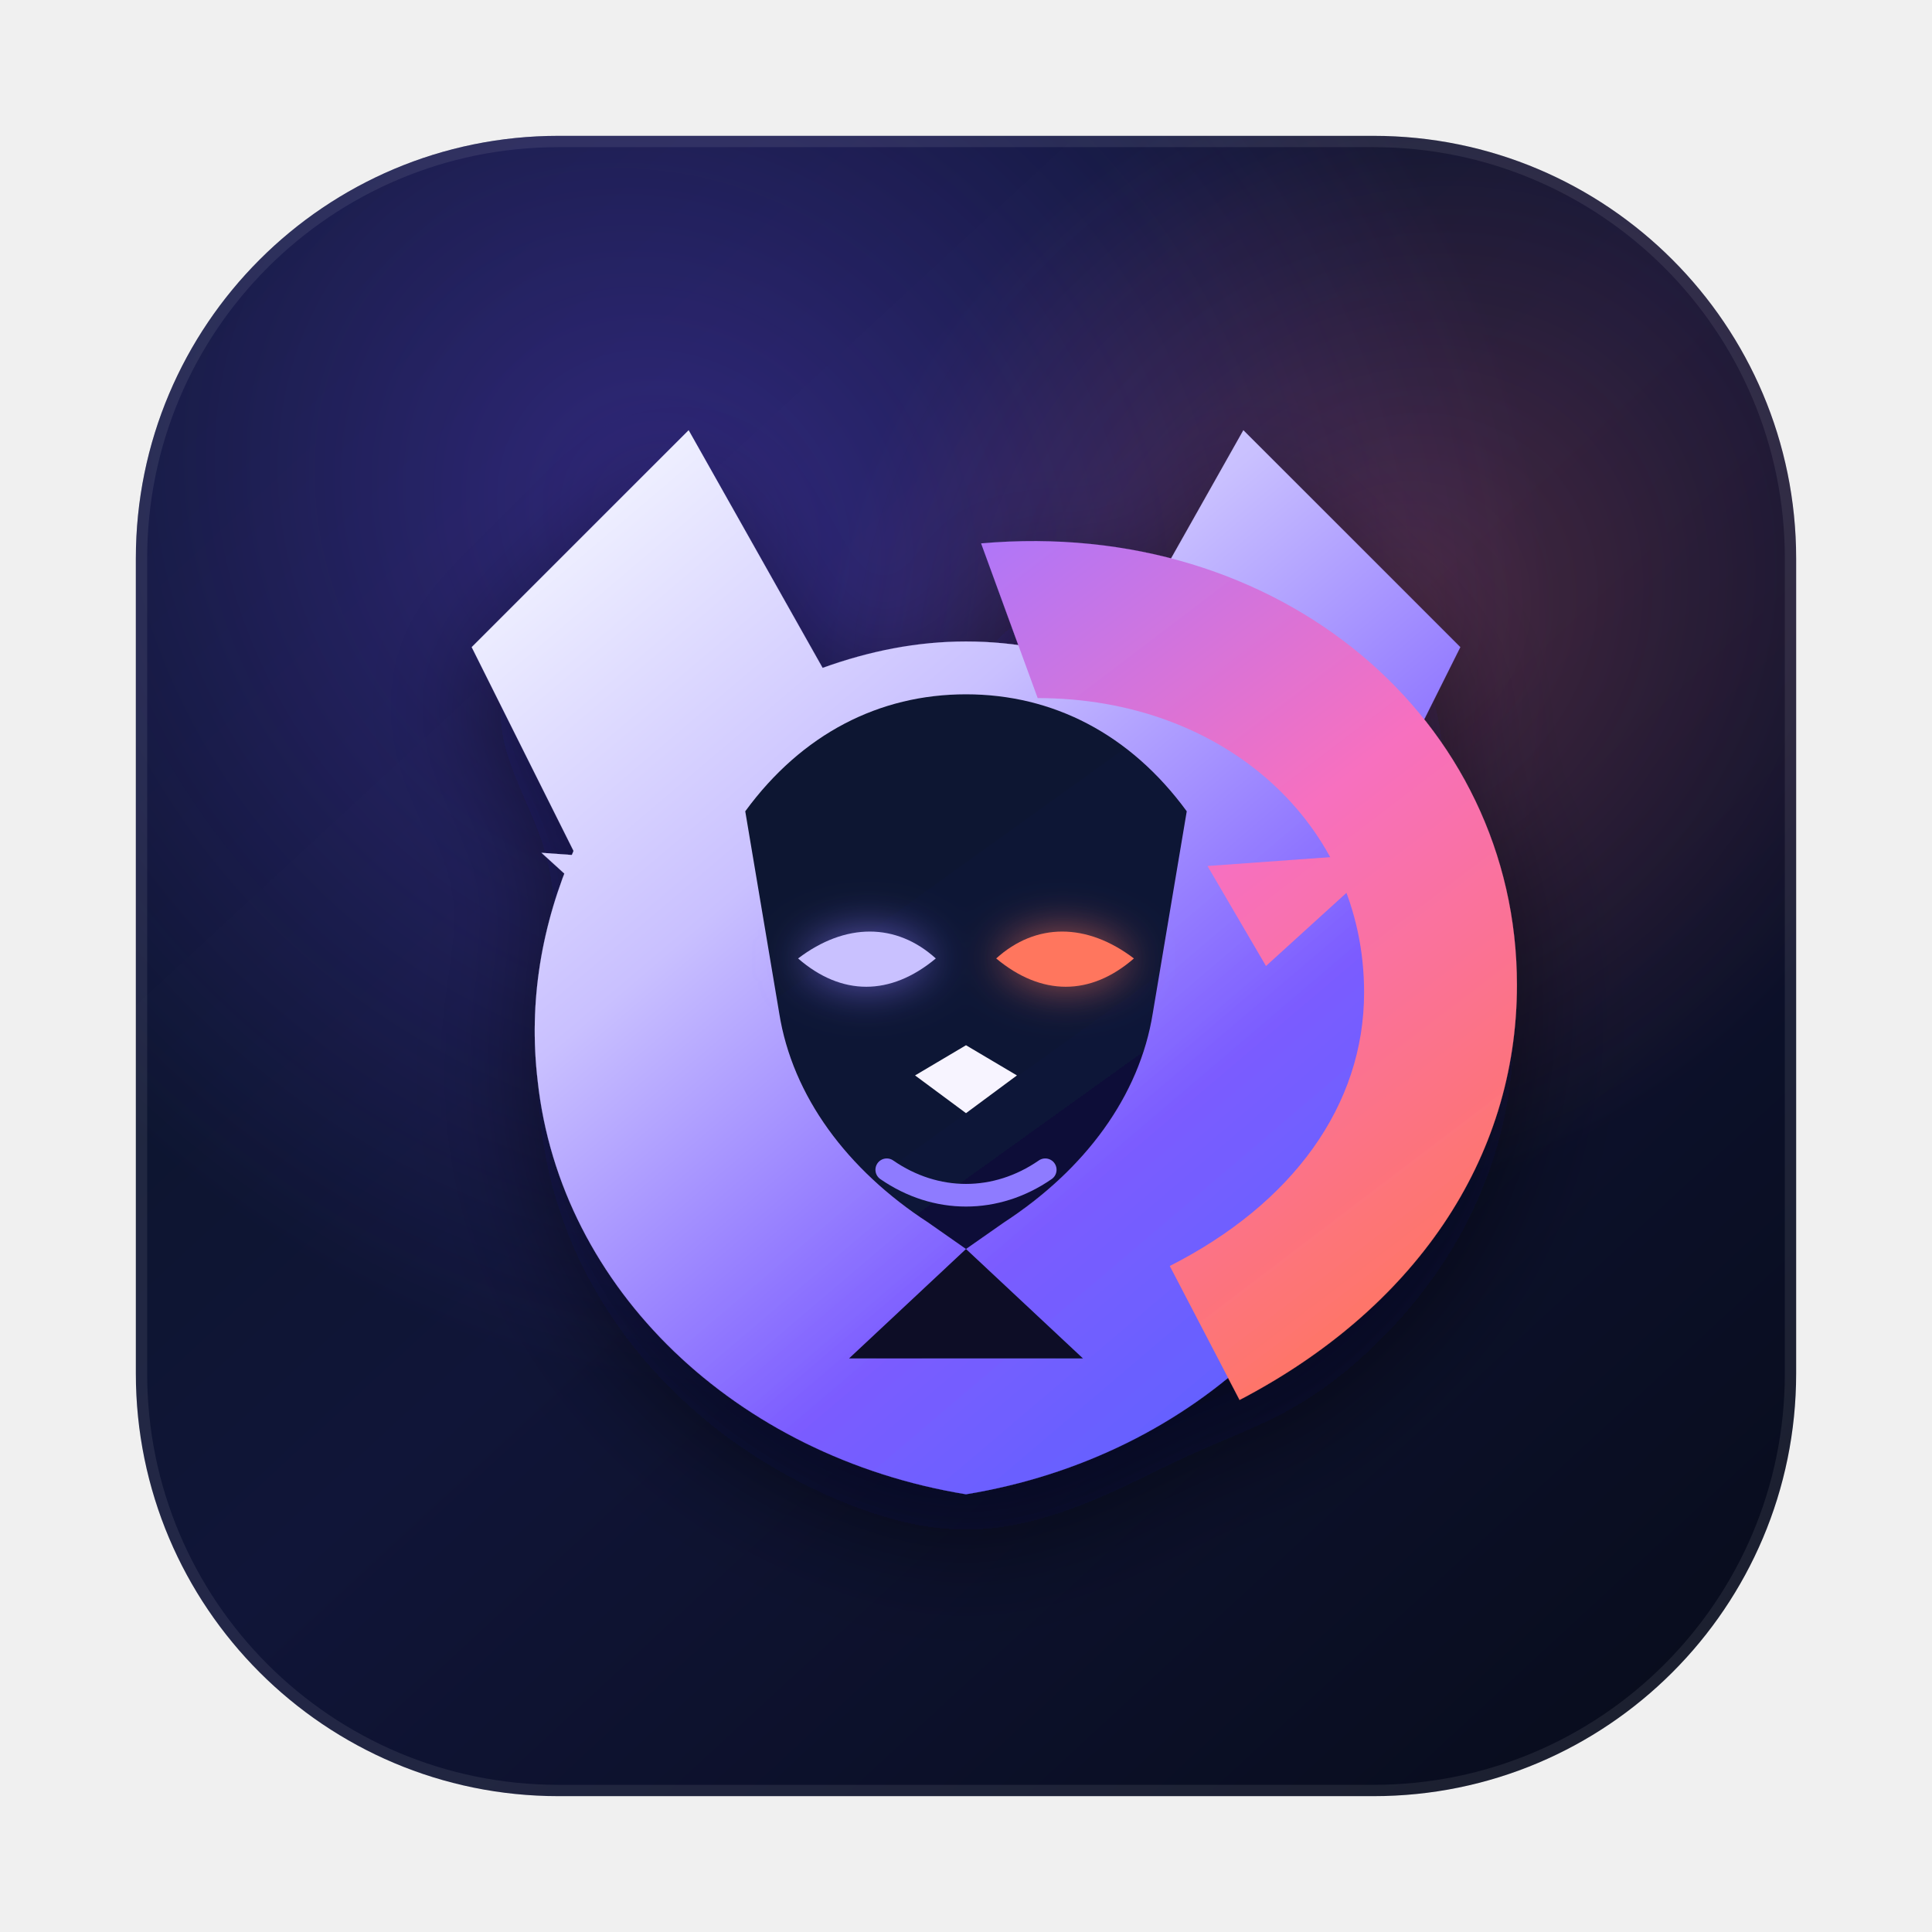
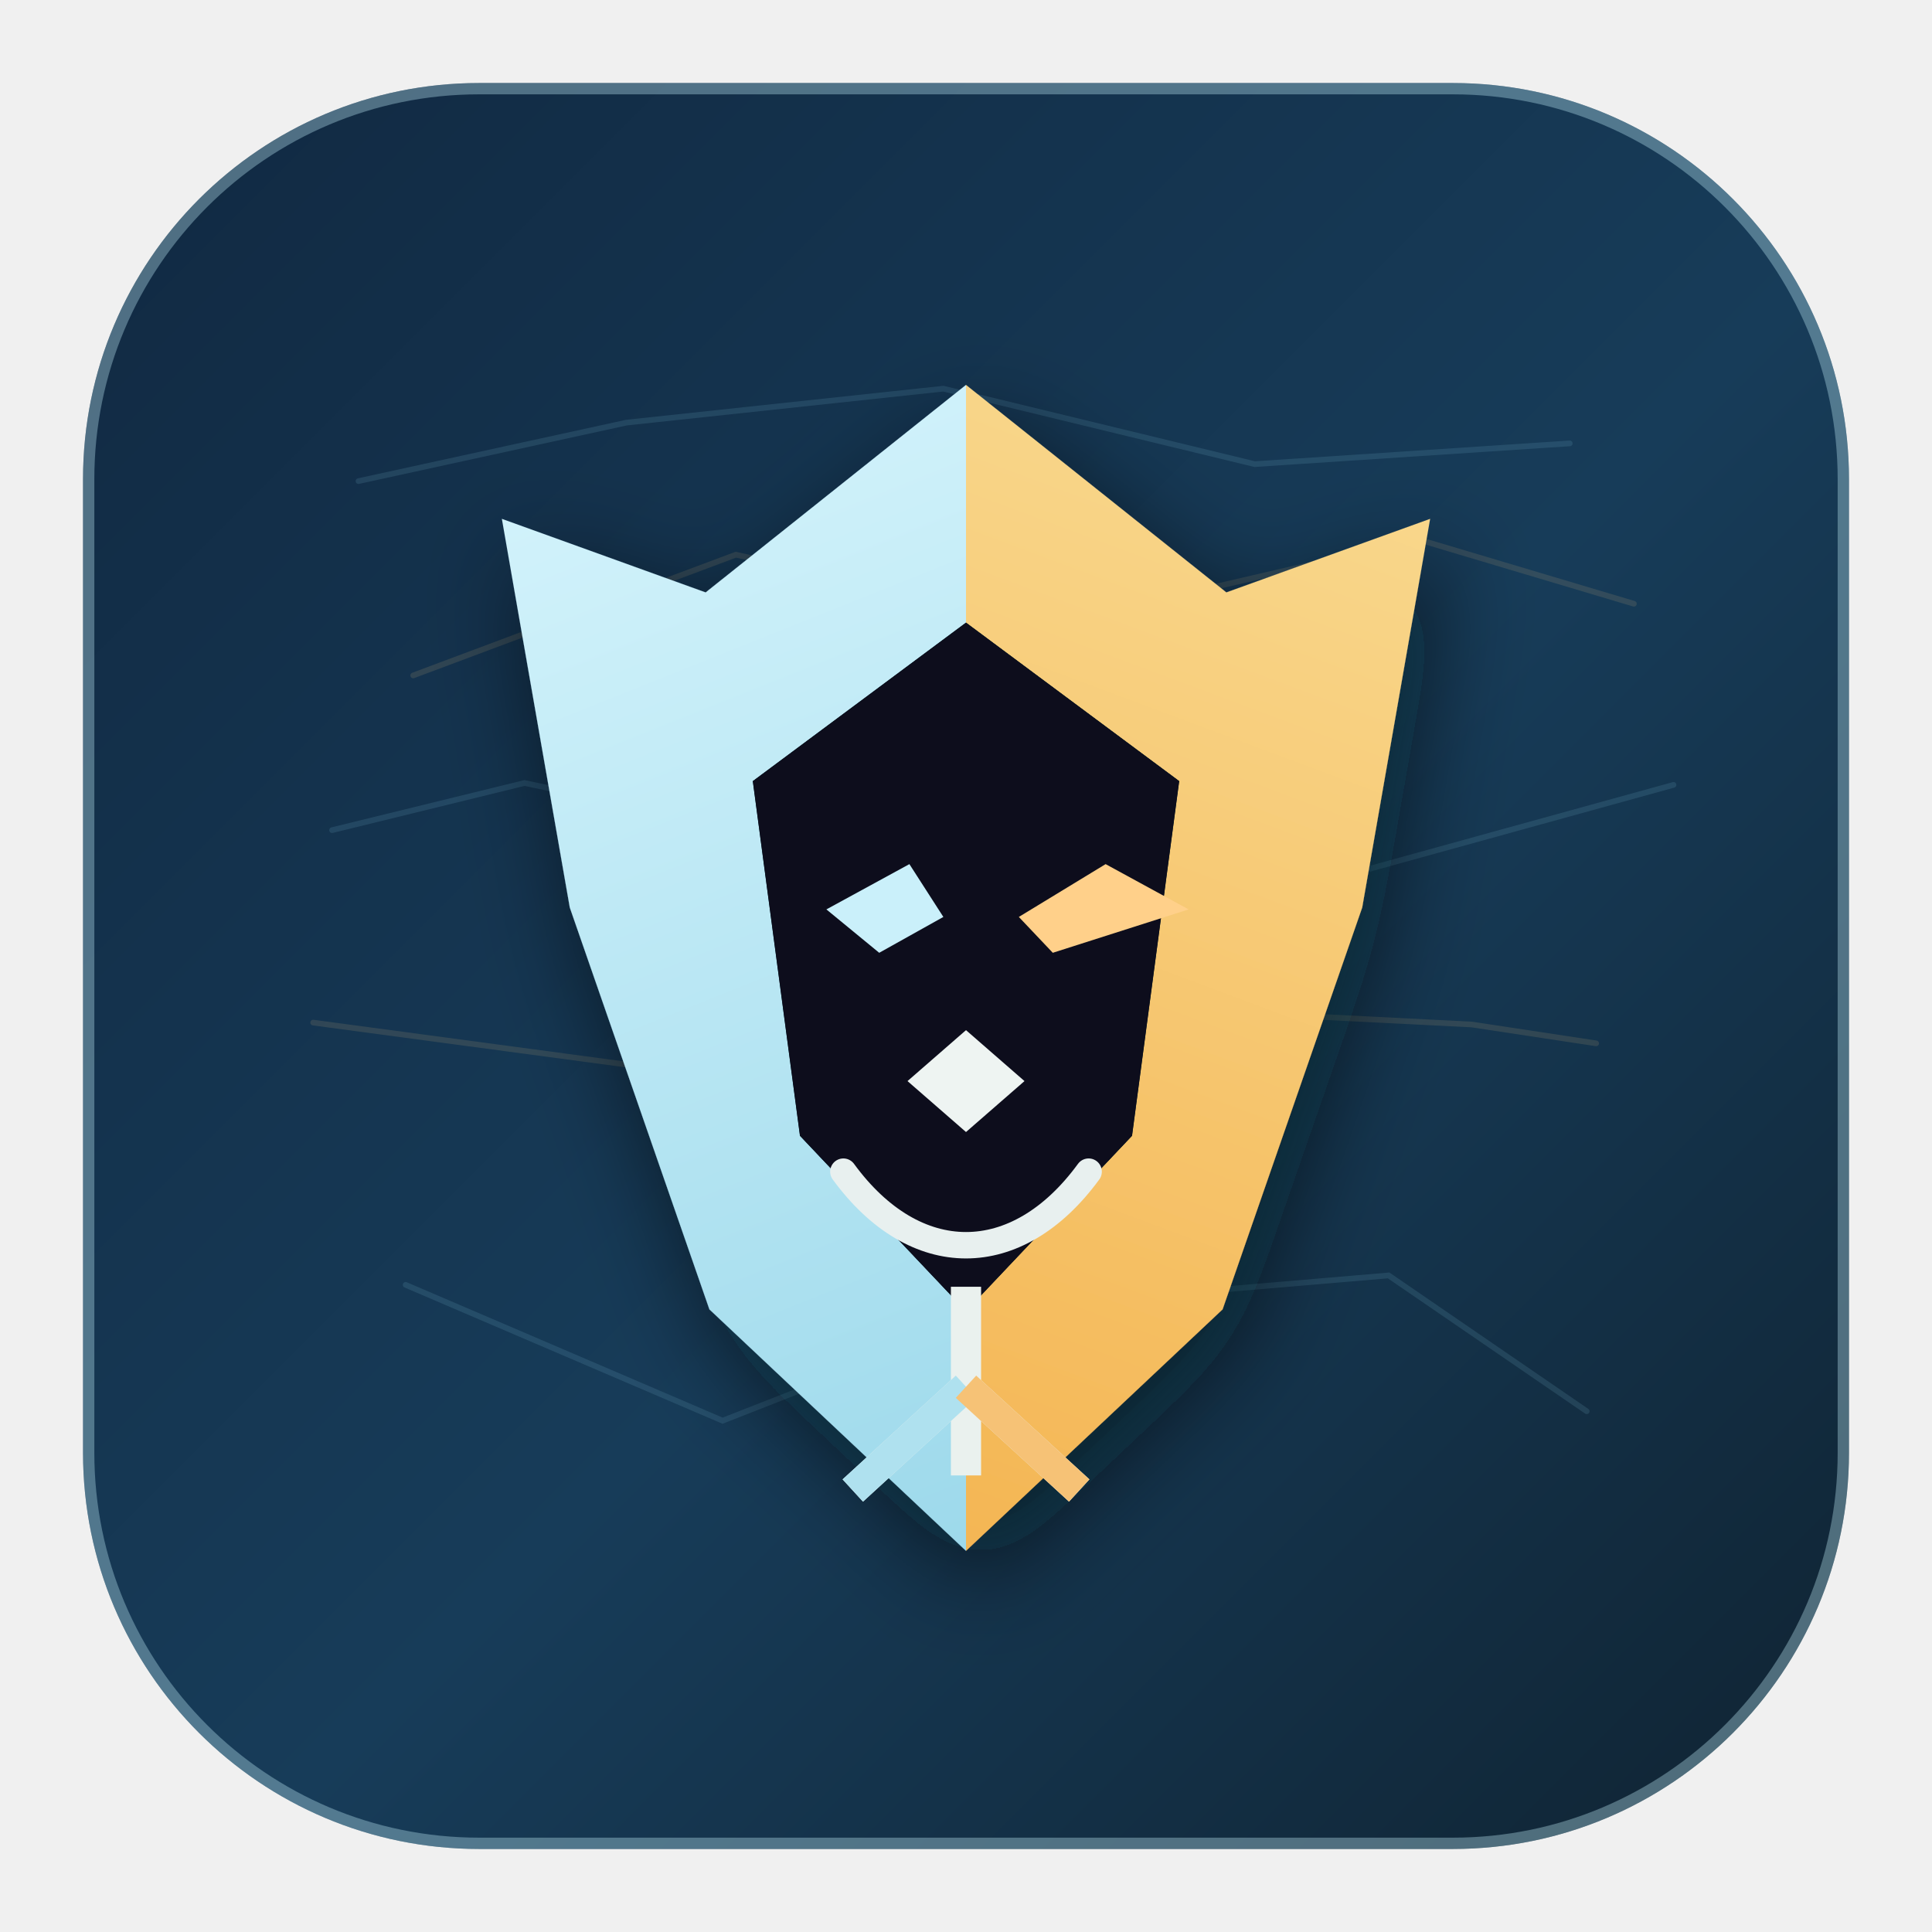
<svg xmlns="http://www.w3.org/2000/svg" width="1024" height="1024" viewBox="0 0 1024 1024" fill="none">
  <defs>
-     <linearGradient id="tile" x1="138" y1="104" x2="902" y2="930" gradientUnits="userSpaceOnUse">
-       <stop stop-color="#091425" />
-       <stop offset="0.48" stop-color="#101538" />
-       <stop offset="1" stop-color="#080C1C" />
+     <linearGradient id="tile" x1="80" y1="80" x2="944" y2="944" gradientUnits="userSpaceOnUse">
+       <stop stop-color="#112A43" />
+       <stop offset="0.55" stop-color="#173C59" />
+       <stop offset="1" stop-color="#102535" />
    </linearGradient>
-     <radialGradient id="violetGlow" cx="0" cy="0" r="1" gradientUnits="userSpaceOnUse" gradientTransform="translate(356 280) rotate(42) scale(498 430)">
-       <stop stop-color="#6D4AFF" stop-opacity="0.38" />
-       <stop offset="1" stop-color="#6D4AFF" stop-opacity="0" />
-     </radialGradient>
-     <radialGradient id="coralGlow" cx="0" cy="0" r="1" gradientUnits="userSpaceOnUse" gradientTransform="translate(738 330) rotate(132) scale(326 286)">
-       <stop stop-color="#FF6B5E" stop-opacity="0.24" />
-       <stop offset="1" stop-color="#FF6B5E" stop-opacity="0" />
-     </radialGradient>
-     <linearGradient id="fox" x1="278" y1="238" x2="744" y2="786" gradientUnits="userSpaceOnUse">
-       <stop stop-color="#F7FAFF" />
-       <stop offset="0.35" stop-color="#C9C0FF" />
-       <stop offset="0.68" stop-color="#7B5CFF" />
-       <stop offset="1" stop-color="#5364FF" />
+     <linearGradient id="frost" x1="280" y1="220" x2="520" y2="820" gradientUnits="userSpaceOnUse">
+       <stop stop-color="#D5F4FC" />
+       <stop offset="1" stop-color="#9DD9EB" />
    </linearGradient>
-     <linearGradient id="tail" x1="510" y1="264" x2="814" y2="664" gradientUnits="userSpaceOnUse">
-       <stop stop-color="#A777FF" />
-       <stop offset="0.48" stop-color="#F770BF" />
-       <stop offset="1" stop-color="#FF755E" />
+     <linearGradient id="dawn" x1="744" y1="220" x2="520" y2="820" gradientUnits="userSpaceOnUse">
+       <stop stop-color="#F9D98F" />
+       <stop offset="1" stop-color="#F4B654" />
    </linearGradient>
-     <linearGradient id="core" x1="440" y1="398" x2="608" y2="632" gradientUnits="userSpaceOnUse">
-       <stop stop-color="#0D1731" />
-       <stop offset="1" stop-color="#121039" />
-     </linearGradient>
-     <filter id="shadow" x="128" y="116" width="772" height="812" filterUnits="userSpaceOnUse" color-interpolation-filters="sRGB">
-       <feDropShadow dx="0" dy="24" stdDeviation="30" flood-color="#02040C" flood-opacity="0.52" />
-     </filter>
-     <filter id="eyeGlow" x="384" y="446" width="256" height="184" filterUnits="userSpaceOnUse" color-interpolation-filters="sRGB">
-       <feGaussianBlur stdDeviation="12" />
+     <filter id="shadow" x="205" y="158" width="614" height="735" filterUnits="userSpaceOnUse">
+       <feDropShadow dx="8" dy="18" stdDeviation="26" flood-color="#030B13" flood-opacity="0.58" />
    </filter>
  </defs>
-   <rect x="72" y="72" width="880" height="880" rx="224" fill="url(#tile)" />
-   <rect x="72" y="72" width="880" height="880" rx="224" fill="url(#violetGlow)" />
-   <rect x="72" y="72" width="880" height="880" rx="224" fill="url(#coralGlow)" />
-   <rect x="75" y="75" width="874" height="874" rx="221" stroke="white" stroke-opacity="0.08" stroke-width="6" />
+   <rect x="44" y="44" width="936" height="936" rx="210" fill="url(#tile)" />
+   <g opacity="0.13" stroke-linecap="round">
+     <path d="M190 255L332 224L500 206L665 246L832 235" stroke="#8DD3E8" stroke-width="3" />
+     <path d="M219 358L390 294L558 331L752 286L866 320" stroke="#EFC378" stroke-width="3" />
+     <path d="M176 440L278 415L462 454L648 482L887 416" stroke="#8DD3E8" stroke-width="3" />
+     <path d="M166 542L360 568L522 530L780 543L846 553" stroke="#EFC378" stroke-width="3" />
+     <path d="M215 681L383 753L536 693L736 676L841 748" stroke="#8DD3E8" stroke-width="3" />
+   </g>
  <g filter="url(#shadow)">
-     <path d="M250 343L365 228L436 354C461 345 486 340 512 340C538 340 563 345 588 354L659 228L774 343L720 451C737 490 744 531 739 573C727 683 634 772 512 792C390 772 297 683 285 573C280 531 287 490 304 451L250 343Z" fill="url(#fox)" />
-     <path d="M520 288C679 274 804 382 804 522C804 615 749 694 657 742L620 671C685 638 723 586 723 526C723 437 649 370 550 370L520 288Z" fill="url(#tail)" />
-     <path d="M395 430C425 389 466 368 512 368C558 368 599 389 629 430L611 537C604 581 575 620 532 648L512 662L492 648C449 620 420 581 413 537L395 430Z" fill="url(#core)" />
-     <path d="M384 459L287 452L353 512L384 459Z" fill="url(#fox)" />
-     <path d="M640 459L737 452L671 512L640 459Z" fill="url(#tail)" />
-     <path d="M512 662L450 720H574L512 662Z" fill="#0B1027" />
+     <path d="M512 204L374 314L266 275L302 481L376 694L512 822V695L424 602L399 414L512 330V204Z" fill="url(#frost)" />
+     <path d="M512 204L650 314L758 275L722 481L648 694L512 822V695L600 602L625 414L512 330V204Z" fill="url(#dawn)" />
+     <path d="M512 330L625 414L600 602L512 695L424 602L399 414L512 330Z" fill="#08111E" />
  </g>
-   <g filter="url(#eyeGlow)" opacity="0.64">
-     <path d="M423 508C448 489 475 489 496 508C472 528 446 528 423 508Z" fill="#8D7BFF" />
-     <path d="M528 508C549 489 576 489 601 508C578 528 552 528 528 508Z" fill="#FF765E" />
-   </g>
-   <path d="M423 508C448 489 475 489 496 508C472 528 446 528 423 508Z" fill="#C9C1FF" />
-   <path d="M528 508C549 489 576 489 601 508C578 528 552 528 528 508Z" fill="#FF765E" />
-   <path d="M485 570L512 554L539 570L512 590L485 570Z" fill="#F7F4FF" />
-   <path d="M470 620C496 638 528 638 554 620" stroke="#8E7BFF" stroke-width="12" stroke-linecap="round" />
+   <path d="M438 482L482 458L500 486L466 505L438 482Z" fill="#CAF0FA" />
+   <path d="M586 458L630 482L558 505L540 486L586 458Z" fill="#FFD08A" />
+   <path d="M512 546L543 573L512 600L481 573L512 546Z" fill="#EEF4F2" />
+   <path d="M447 621C466 647 489 660 512 660C535 660 558 647 577 621" stroke="#E8F0EF" stroke-width="14" stroke-linecap="round" />
+   <path d="M512 682V782M512 735L452 790M512 735L572 790" stroke="#EAF1EE" stroke-width="16" />
+   <path d="M512 735L452 790" stroke="#AFE1EF" stroke-width="16" />
+   <path d="M512 735L572 790" stroke="#F6C276" stroke-width="16" />
+   <rect x="47" y="47" width="930" height="930" rx="207" stroke="#BDE9F4" stroke-opacity="0.36" stroke-width="6" />
</svg>
